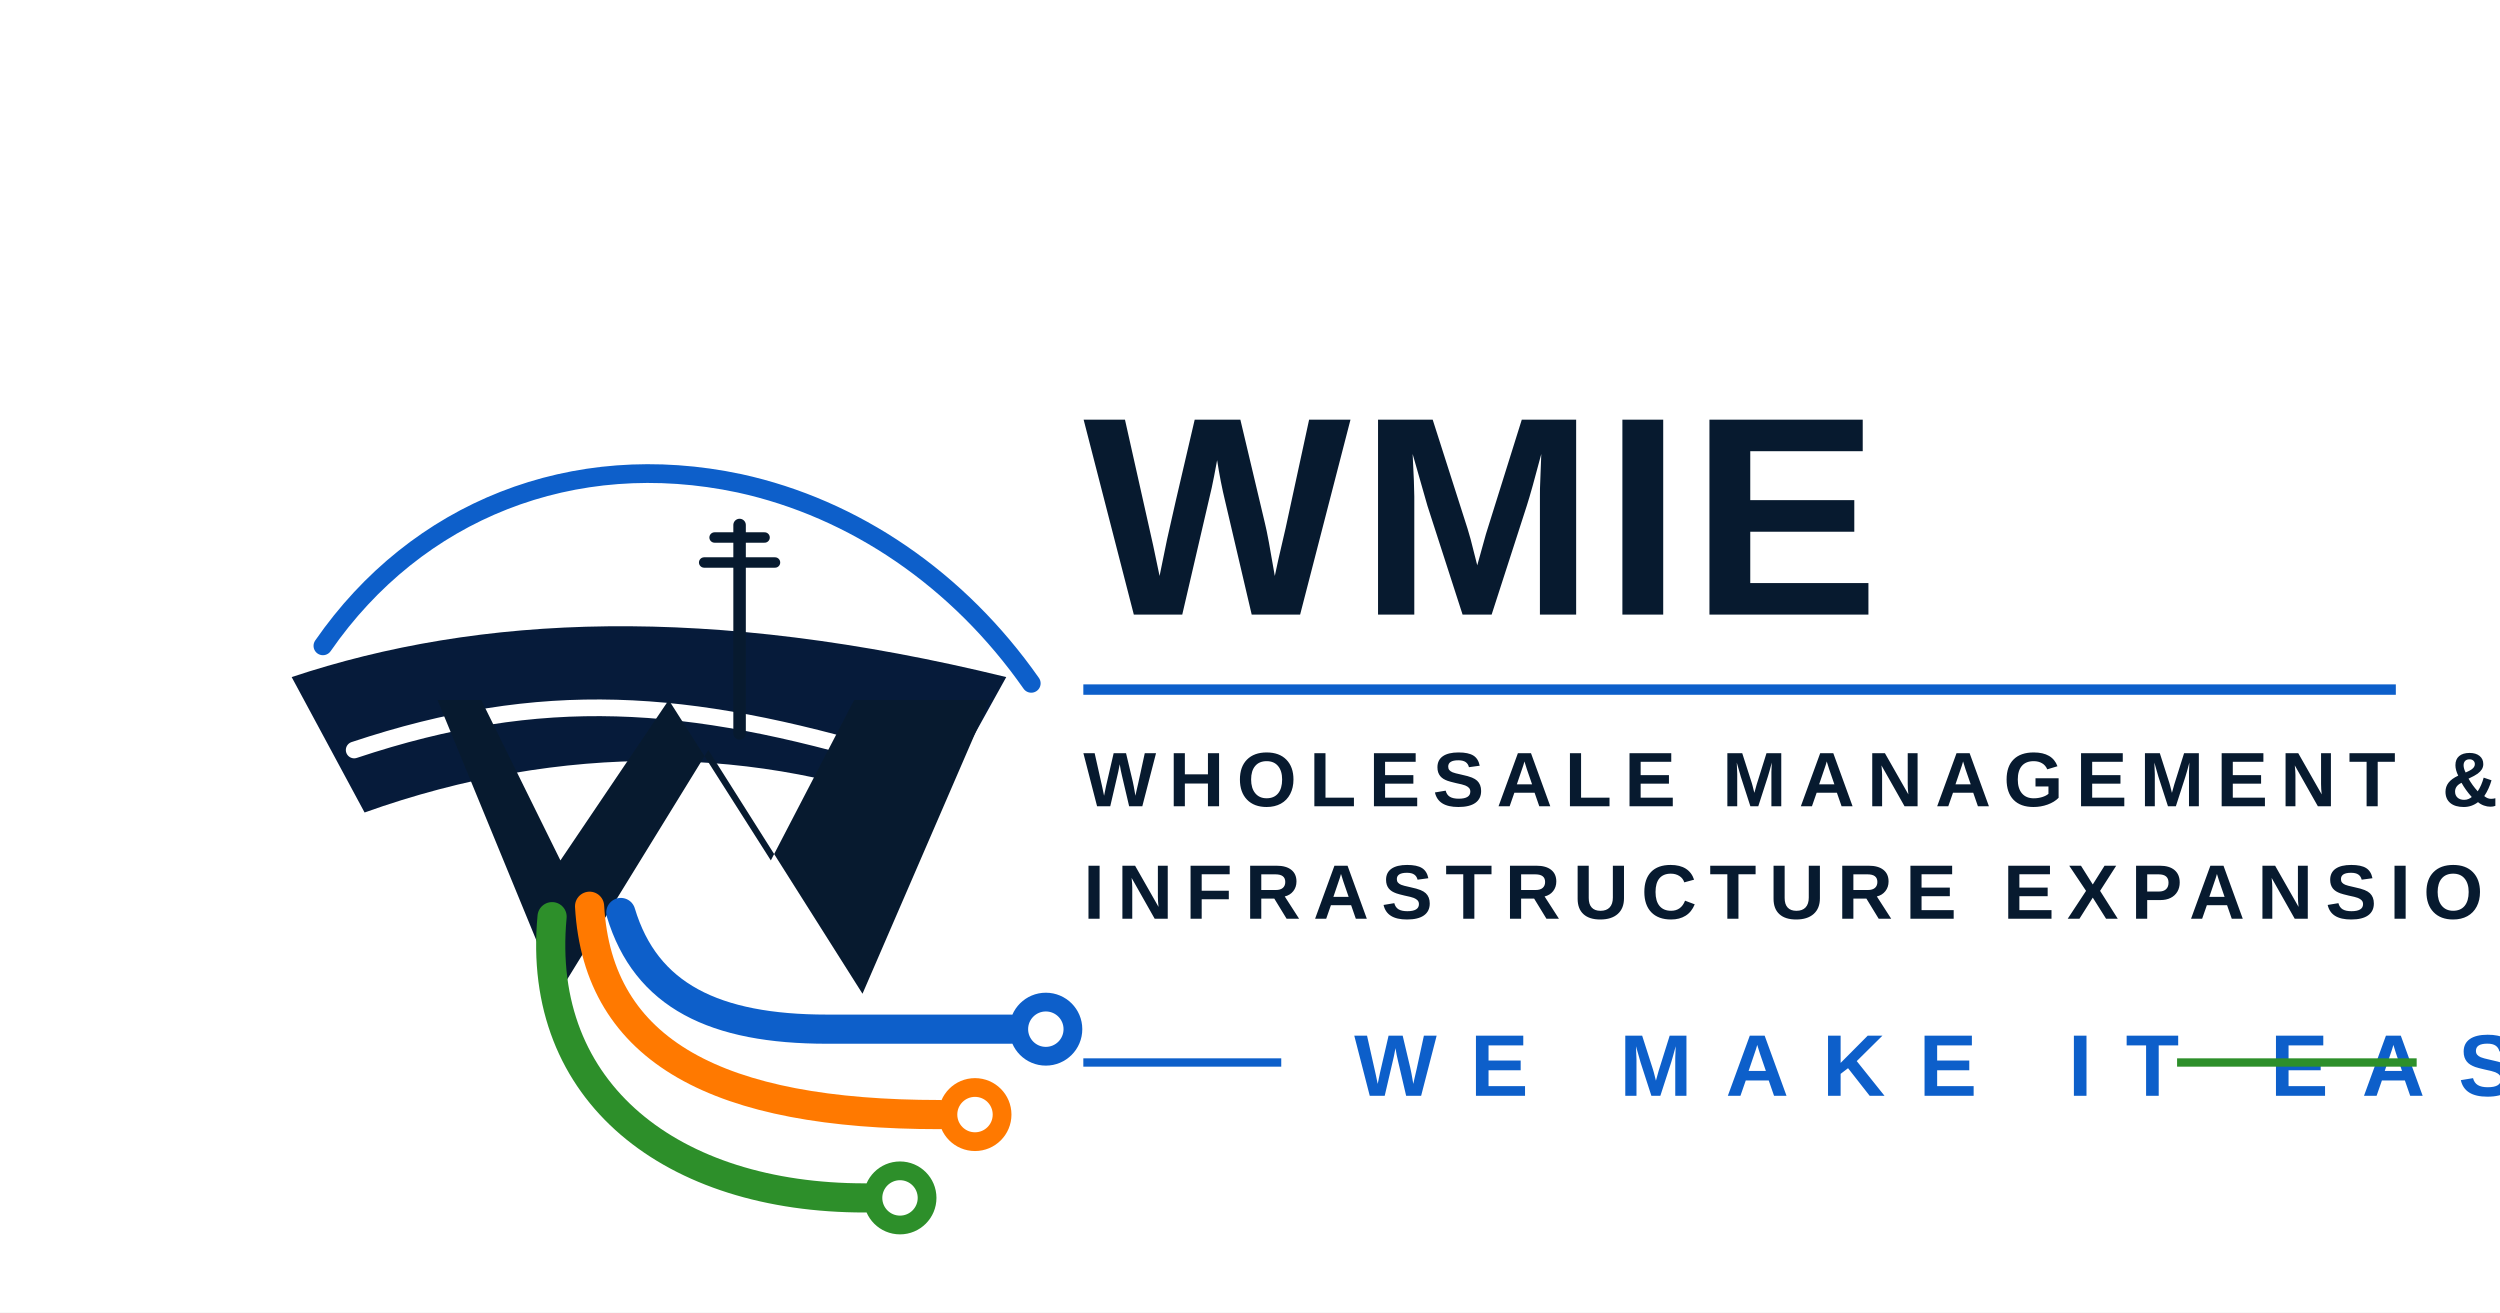
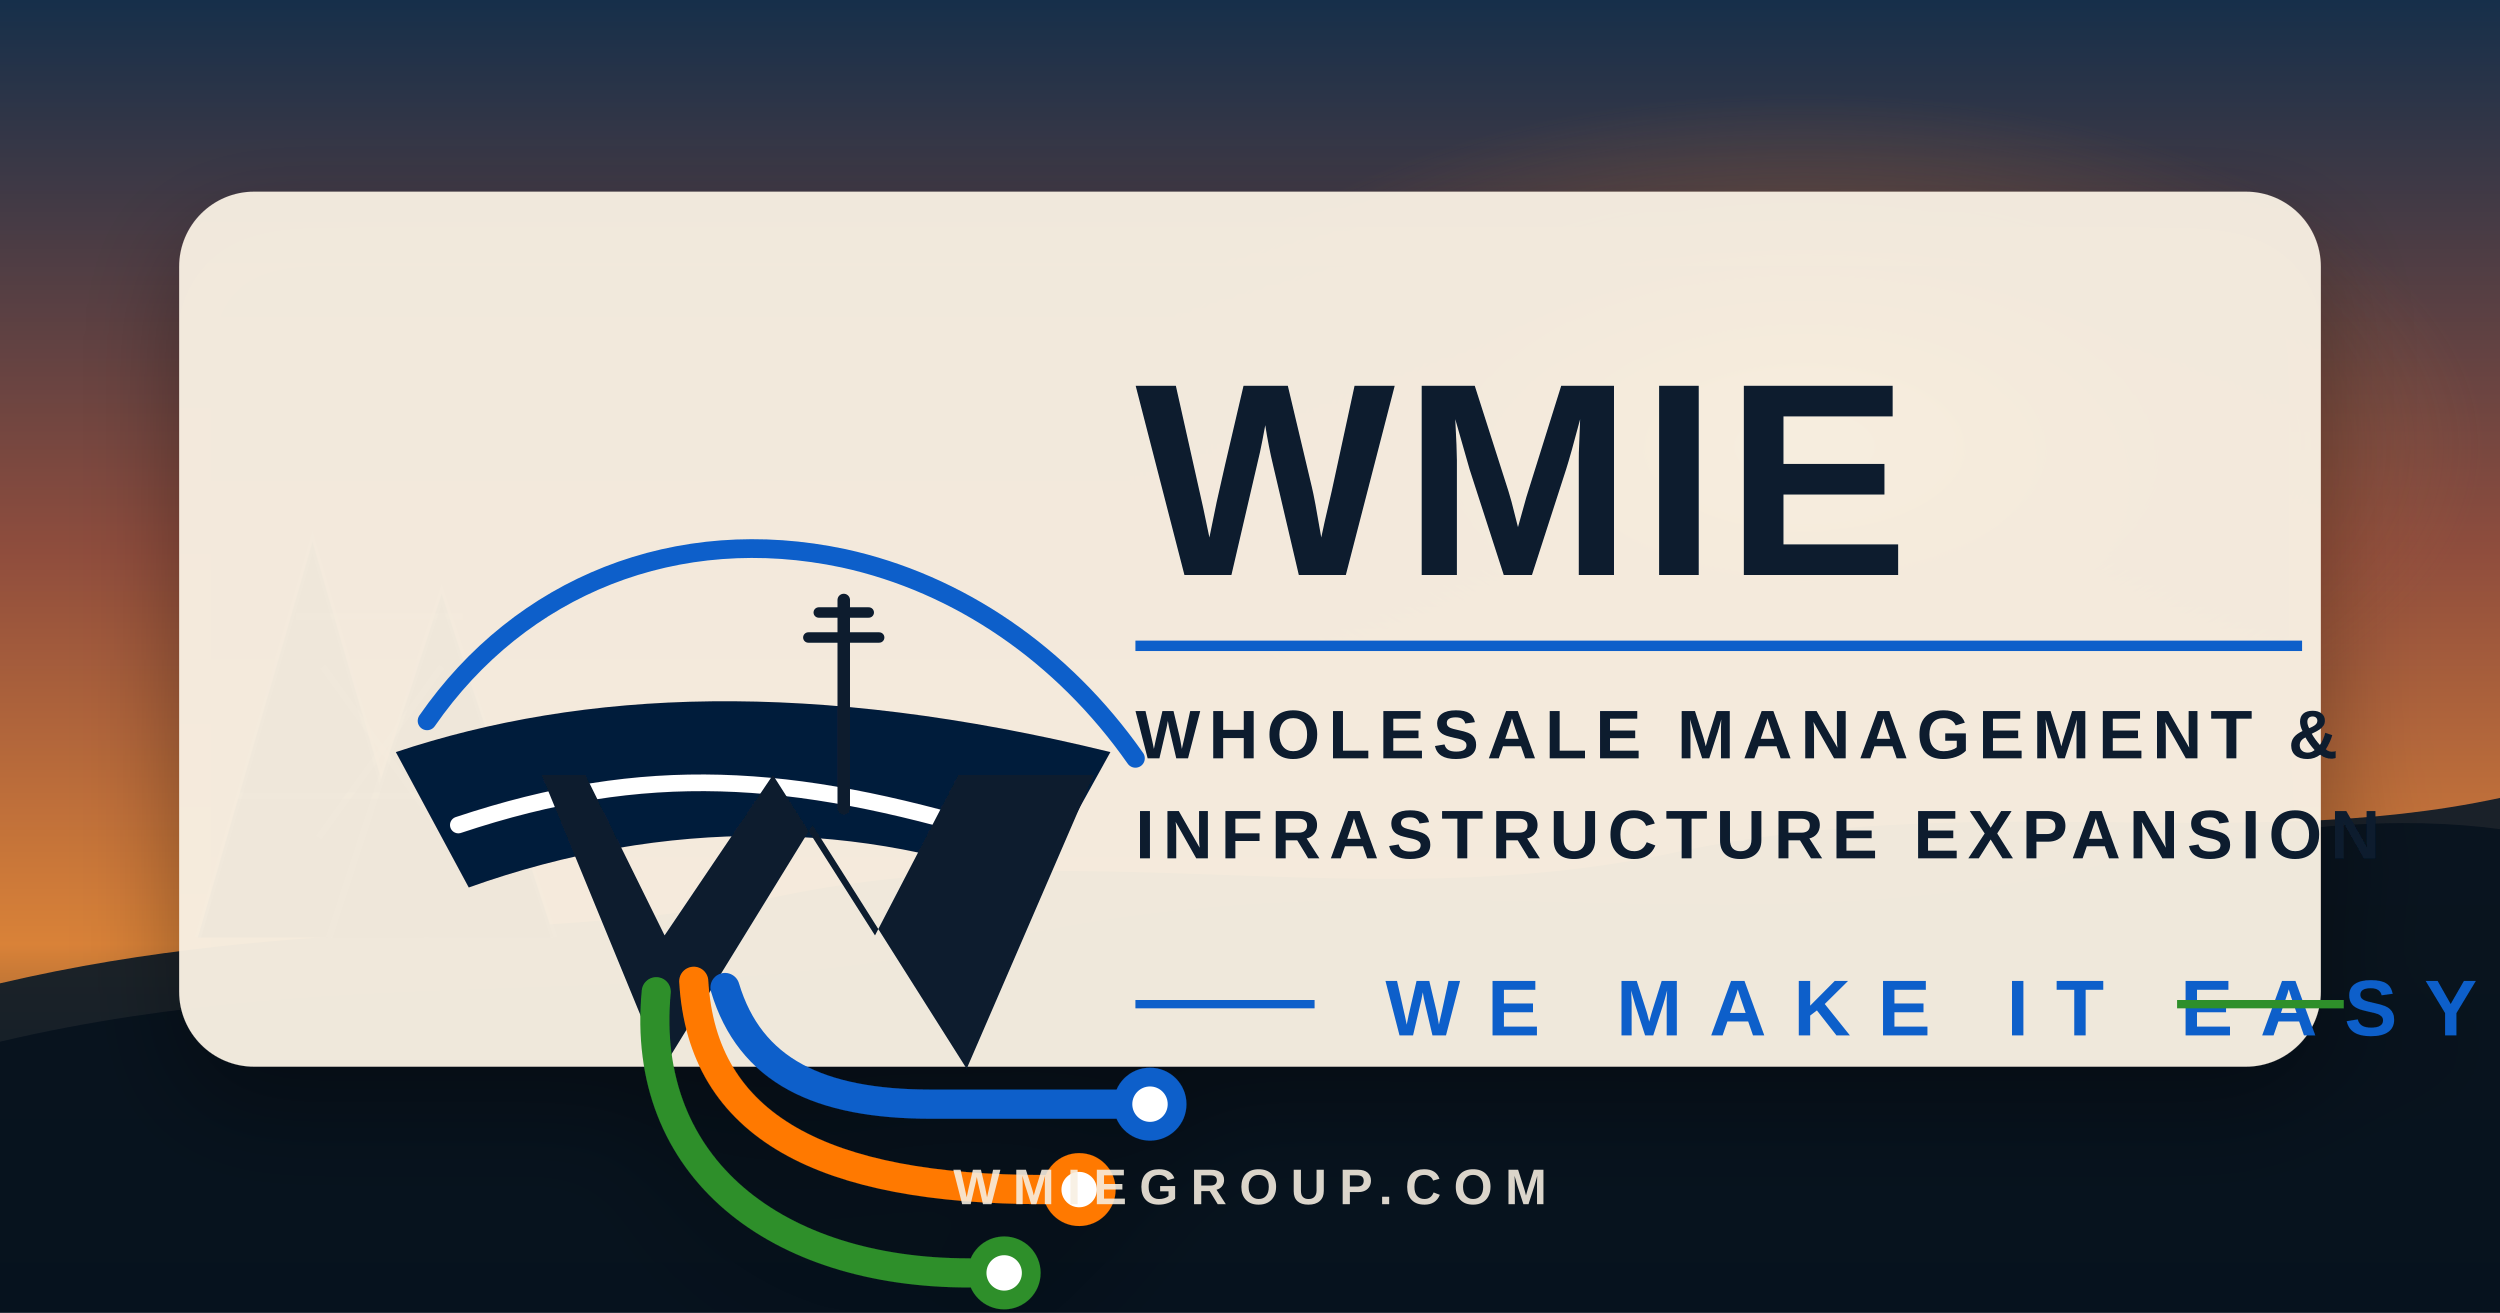
- <svg xmlns="http://www.w3.org/2000/svg" viewBox="0 0 1200 630" width="1200" height="630">
-   <rect width="1200" height="630" fill="#fff" />
-   <g transform="translate(85 140)">
-     <path d="M70 170 C115 105 190 75 270 92 C325 104 375 138 410 188" fill="none" stroke="#0d5fca" stroke-width="9" stroke-linecap="round" />
-     <path d="M55 185 C145 155 255 150 398 185 L362 250 C280 218 185 216 90 250 Z" fill="#061b3a" />
-     <path d="M85 220 C175 190 245 195 342 224" fill="none" stroke="#fff" stroke-width="8" stroke-linecap="round" />
-     <path d="M125 196 L183 337 L255 220 L329 337 L390 196 L325 196 L285 273 L236 196 L184 273 L146 196 Z" fill="#071a2f" />
-     <path d="M270 112 v100" stroke="#071a2f" stroke-width="6" stroke-linecap="round" />
-     <path d="M253 130 h34 M258 118 h24" stroke="#071a2f" stroke-width="5" stroke-linecap="round" />
-     <path d="M213 298 C225 338 258 354 312 354 H400" fill="none" stroke="#0d5fca" stroke-width="14" stroke-linecap="round" />
-     <circle cx="417" cy="354" r="13" fill="#fff" stroke="#0d5fca" stroke-width="9" />
-     <path d="M198 295 C202 365 260 395 366 395" fill="none" stroke="#ff7900" stroke-width="14" stroke-linecap="round" />
-     <circle cx="383" cy="395" r="13" fill="#fff" stroke="#ff7900" stroke-width="9" />
-     <path d="M180 300 C172 385 238 435 330 435" fill="none" stroke="#2d8f2a" stroke-width="14" stroke-linecap="round" />
-     <circle cx="347" cy="435" r="13" fill="#fff" stroke="#2d8f2a" stroke-width="9" />
+ <svg xmlns="http://www.w3.org/2000/svg" viewBox="0 0 1200 630" width="1200" height="630" role="img" aria-labelledby="title desc">
+   <defs>
+     <linearGradient id="sky" x1="0" y1="0" x2="0" y2="1">
+       <stop offset="0" stop-color="#162f4a" />
+       <stop offset="0.42" stop-color="#8f4d3d" />
+       <stop offset="0.72" stop-color="#d98238" />
+       <stop offset="1" stop-color="#071521" />
+     </linearGradient>
+     <radialGradient id="sun" cx="72%" cy="34%" r="27%">
+       <stop offset="0" stop-color="#ffe7a3" stop-opacity="1" />
+       <stop offset="0.22" stop-color="#ffb45f" stop-opacity="0.9" />
+       <stop offset="0.55" stop-color="#d98238" stop-opacity="0.25" />
+       <stop offset="1" stop-color="#d98238" stop-opacity="0" />
+     </radialGradient>
+     <filter id="shadow" x="-20%" y="-20%" width="140%" height="140%">
+       <feDropShadow dx="0" dy="20" stdDeviation="24" flood-color="#000" flood-opacity="0.35" />
+     </filter>
+   </defs>
+   <rect width="1200" height="630" fill="url(#sky)" />
+   <rect width="1200" height="630" fill="url(#sun)" />
+   <path d="M0 472 C145 438 260 454 375 430 C520 400 655 440 800 410 C945 378 1075 410 1200 383 L1200 630 L0 630 Z" fill="#081827" opacity="0.9" />
+   <path d="M0 500 C170 460 320 488 485 450 C675 408 830 458 1005 416 C1095 394 1155 392 1200 398 L1200 630 L0 630 Z" fill="#06111d" opacity="0.86" />
+   <g stroke="#f7efe2" stroke-opacity="0.22" stroke-width="3">
+     <path d="M95 450 L150 260 L205 450" />
+     <path d="M158 450 L212 285 L266 450" />
+     <path d="M142 296 H222" />
+     <path d="M114 382 H250" />
+     <path d="M155 320 L214 402" />
+     <path d="M212 320 L153 402" />
  </g>
-   <g transform="translate(520 205)" fill="#071a2f" font-family="Arial, Helvetica, sans-serif">
-     <text x="0" y="90" font-size="136" font-weight="900" letter-spacing="4">WMIE</text>
-     <line x1="0" y1="126" x2="630" y2="126" stroke="#0d5fca" stroke-width="5" />
-     <text x="0" y="182" font-size="37" font-weight="700" letter-spacing="6">WHOLESALE MANAGEMENT &amp;</text>
-     <text x="0" y="236" font-size="37" font-weight="700" letter-spacing="6">INFRASTRUCTURE EXPANSION</text>
-     <line x1="0" y1="305" x2="95" y2="305" stroke="#0d5fca" stroke-width="4" />
-     <text x="130" y="321" font-size="42" font-weight="800" letter-spacing="16" fill="#0d5fca">WE MAKE IT EASY</text>
-     <line x1="525" y1="305" x2="640" y2="305" stroke="#2d8f2a" stroke-width="4" />
+   <g filter="url(#shadow)">
+     <rect x="86" y="92" width="1028" height="420" rx="36" fill="#f8efe2" opacity="0.96" />
+     <g transform="translate(135 176)">
+       <path d="M70 170 C115 105 190 75 270 92 C325 104 375 138 410 188" fill="none" stroke="#0d5fca" stroke-width="9" stroke-linecap="round" />
+       <path d="M55 185 C145 155 255 150 398 185 L362 250 C280 218 185 216 90 250 Z" fill="#061b3a" />
+       <path d="M85 220 C175 190 245 195 342 224" fill="none" stroke="#fff" stroke-width="8" stroke-linecap="round" />
+       <path d="M125 196 L183 337 L255 220 L329 337 L390 196 L325 196 L285 273 L236 196 L184 273 L146 196 Z" fill="#071a2f" />
+       <path d="M270 112 v100" stroke="#071a2f" stroke-width="6" stroke-linecap="round" />
+       <path d="M253 130 h34 M258 118 h24" stroke="#071a2f" stroke-width="5" stroke-linecap="round" />
+       <path d="M213 298 C225 338 258 354 312 354 H400" fill="none" stroke="#0d5fca" stroke-width="14" stroke-linecap="round" />
+       <circle cx="417" cy="354" r="13" fill="#fff" stroke="#0d5fca" stroke-width="9" />
+       <path d="M198 295 C202 365 260 395 366 395" fill="none" stroke="#ff7900" stroke-width="14" stroke-linecap="round" />
+       <circle cx="383" cy="395" r="13" fill="#fff" stroke="#ff7900" stroke-width="9" />
+       <path d="M180 300 C172 385 238 435 330 435" fill="none" stroke="#2d8f2a" stroke-width="14" stroke-linecap="round" />
+       <circle cx="347" cy="435" r="13" fill="#fff" stroke="#2d8f2a" stroke-width="9" />
+     </g>
+     <g transform="translate(545 204)" fill="#071a2f" font-family="Arial, Helvetica, sans-serif">
+       <text x="0" y="72" font-size="132" font-weight="900" letter-spacing="4">WMIE</text>
+       <line x1="0" y1="106" x2="560" y2="106" stroke="#0d5fca" stroke-width="5" />
+       <text x="0" y="160" font-size="33" font-weight="800" letter-spacing="4">WHOLESALE MANAGEMENT &amp;</text>
+       <text x="0" y="208" font-size="33" font-weight="800" letter-spacing="4">INFRASTRUCTURE EXPANSION</text>
+       <line x1="0" y1="278" x2="86" y2="278" stroke="#0d5fca" stroke-width="4" />
+       <text x="120" y="293" font-size="38" font-weight="900" letter-spacing="13" fill="#0d5fca">WE MAKE IT EASY</text>
+       <line x1="500" y1="278" x2="580" y2="278" stroke="#2d8f2a" stroke-width="4" />
+     </g>
  </g>
+   <text x="600" y="578" text-anchor="middle" font-family="Arial, Helvetica, sans-serif" font-size="24" font-weight="800" letter-spacing="6" fill="#f7efe2" opacity="0.88">WMIEGROUP.COM</text>
</svg>
